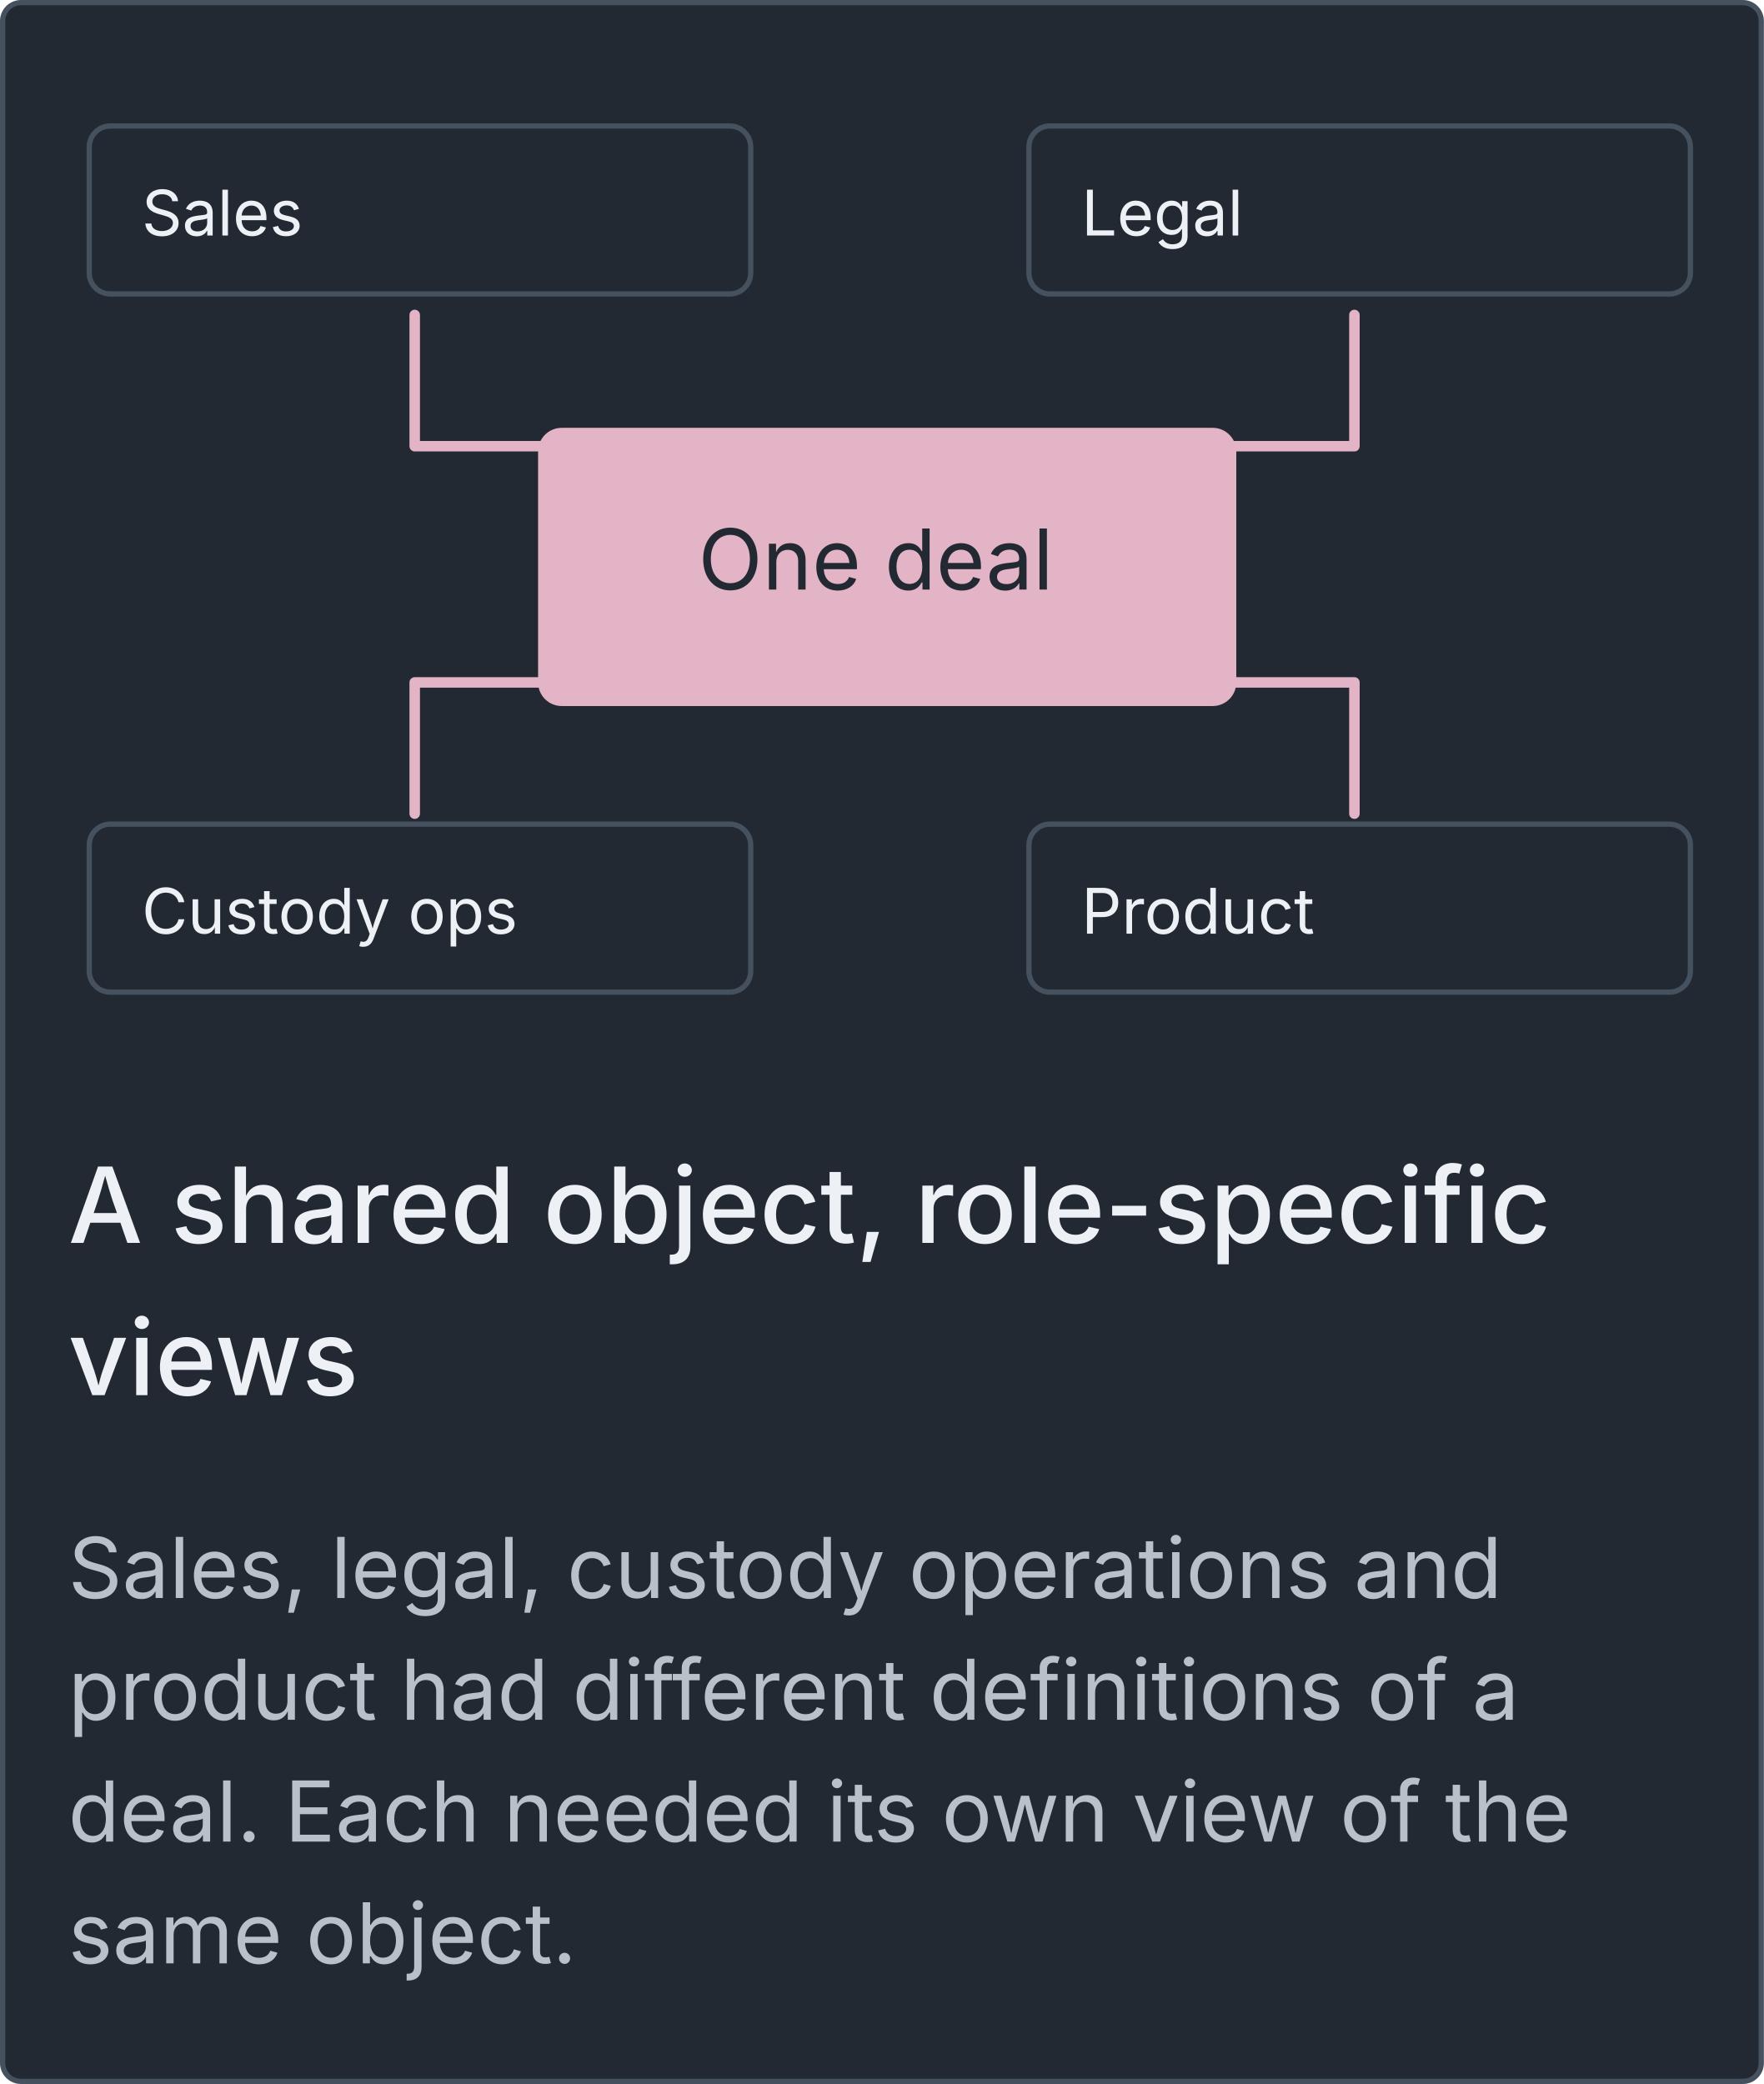
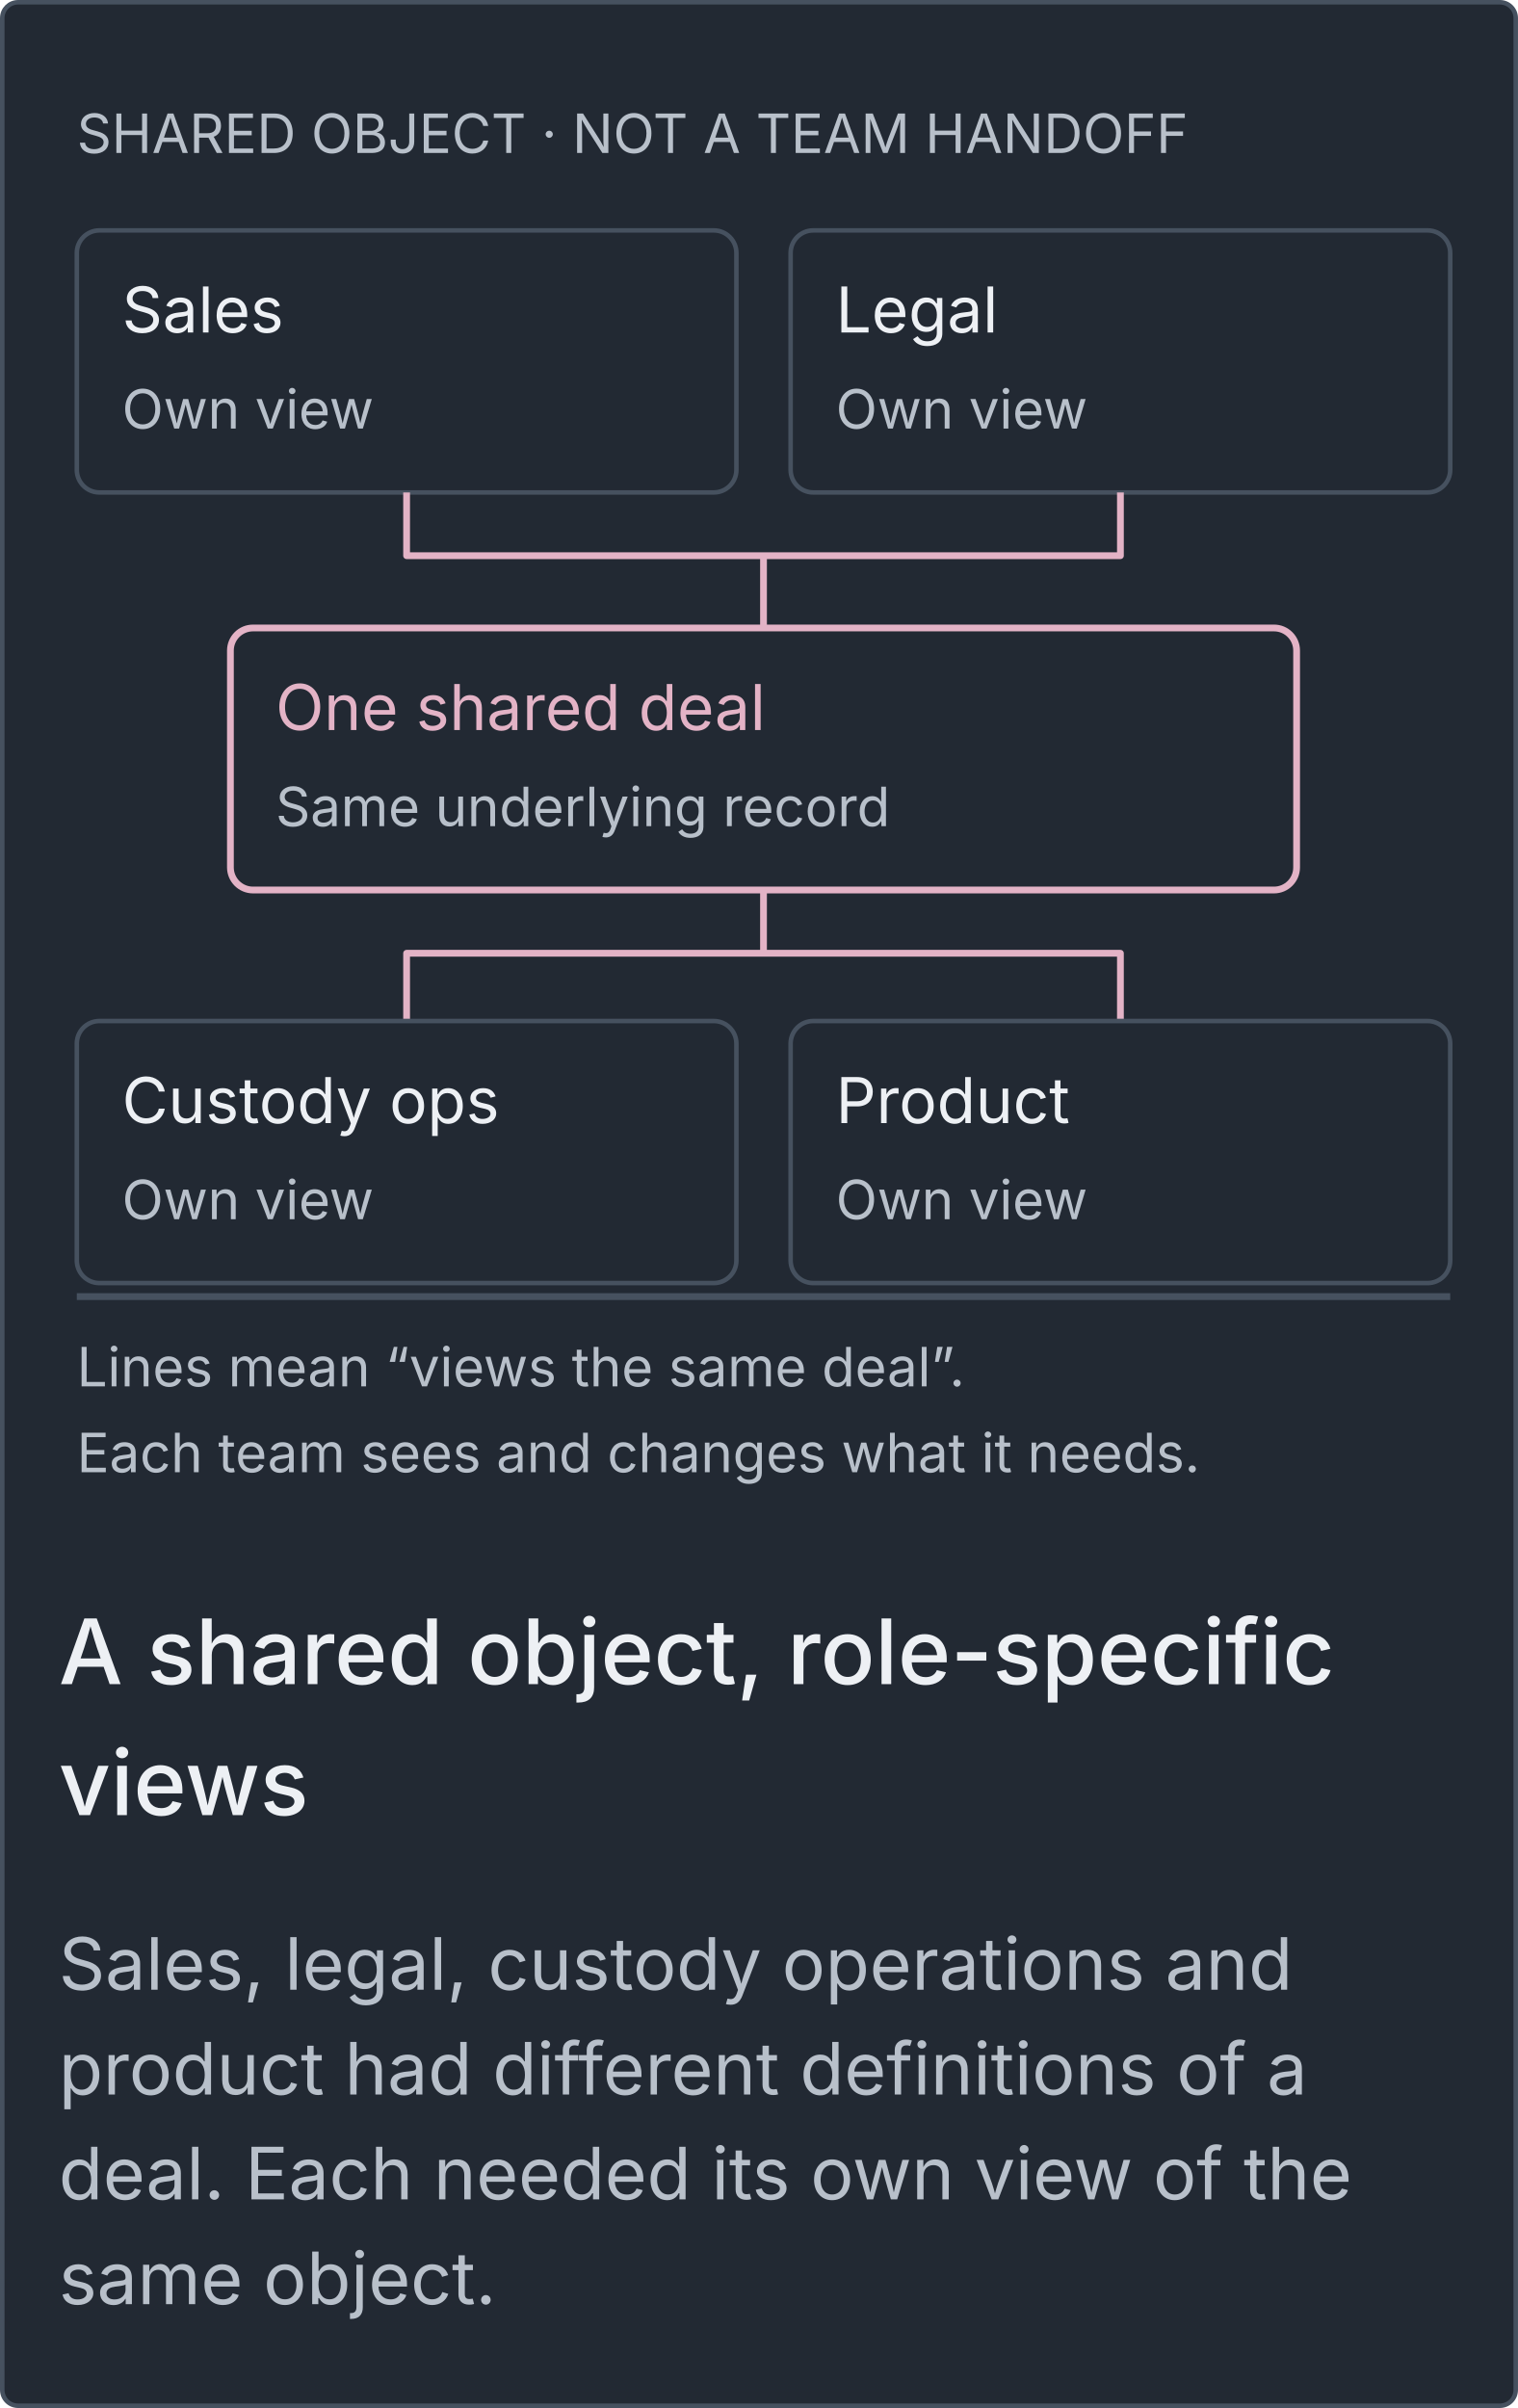
- <svg xmlns="http://www.w3.org/2000/svg" width="336" height="397" viewBox="0 0 336 397" fill="none">
-   <rect x="0.5" y="0.5" width="335" height="396" rx="3.5" fill="#222933" />
-   <rect x="0.5" y="0.5" width="335" height="396" rx="3.5" stroke="#46515F" />
-   <path d="M139 24H21C18.791 24 17 25.791 17 28V52C17 54.209 18.791 56 21 56H139C141.209 56 143 54.209 143 52V28C143 25.791 141.209 24 139 24Z" fill="#222933" stroke="#46515F" />
-   <text fill="#EDF0F4" style="white-space: pre" xml:space="preserve" font-family="Inter" font-size="12" letter-spacing="0em">
-     <tspan x="27" y="44.864">Sales</tspan>
+ <svg xmlns="http://www.w3.org/2000/svg" width="336" height="533" viewBox="0 0 336 533" fill="none">
+   <rect x="0.5" y="0.5" width="335" height="532" rx="3.5" fill="#222933" />
+   <rect x="0.5" y="0.5" width="335" height="532" rx="3.5" stroke="#46515F" />
+   <text fill="#B8C0CA" style="white-space: pre" xml:space="preserve" font-family="Inter" font-size="12" letter-spacing="0em">
+     <tspan x="17" y="33.864">SHARED OBJECT · NOT A TEAM HANDOFF</tspan>
  </text>
-   <path d="M318 24H200C197.791 24 196 25.791 196 28V52C196 54.209 197.791 56 200 56H318C320.209 56 322 54.209 322 52V28C322 25.791 320.209 24 318 24Z" fill="#222933" stroke="#46515F" />
-   <text fill="#EDF0F4" style="white-space: pre" xml:space="preserve" font-family="Inter" font-size="12" letter-spacing="0em">
-     <tspan x="206" y="44.864">Legal</tspan>
+   <path d="M158 51H22C19.239 51 17 53.239 17 56V104C17 106.761 19.239 109 22 109H158C160.761 109 163 106.761 163 104V56C163 53.239 160.761 51 158 51Z" fill="#222933" stroke="#46515F" />
+   <text fill="#EDF0F4" style="white-space: pre" xml:space="preserve" font-family="Inter" font-size="14" letter-spacing="0em">
+     <tspan x="27" y="73.591">Sales</tspan>
  </text>
-   <path d="M139 157H21C18.791 157 17 158.791 17 161V185C17 187.209 18.791 189 21 189H139C141.209 189 143 187.209 143 185V161C143 158.791 141.209 157 139 157Z" fill="#222933" stroke="#46515F" />
-   <text fill="#EDF0F4" style="white-space: pre" xml:space="preserve" font-family="Inter" font-size="12" letter-spacing="0em">
-     <tspan x="27" y="177.864">Custody ops</tspan>
+   <text fill="#B8C0CA" style="white-space: pre" xml:space="preserve" font-family="Inter" font-size="12" letter-spacing="0em">
+     <tspan x="27" y="94.864">Own view</tspan>
  </text>
-   <path d="M318 157H200C197.791 157 196 158.791 196 161V185C196 187.209 197.791 189 200 189H318C320.209 189 322 187.209 322 185V161C322 158.791 320.209 157 318 157Z" fill="#222933" stroke="#46515F" />
-   <text fill="#EDF0F4" style="white-space: pre" xml:space="preserve" font-family="Inter" font-size="12" letter-spacing="0em">
-     <tspan x="206" y="177.864">Product</tspan>
+   <path d="M316 51H180C177.239 51 175 53.239 175 56V104C175 106.761 177.239 109 180 109H316C318.761 109 321 106.761 321 104V56C321 53.239 318.761 51 316 51Z" fill="#222933" stroke="#46515F" />
+   <text fill="#EDF0F4" style="white-space: pre" xml:space="preserve" font-family="Inter" font-size="14" letter-spacing="0em">
+     <tspan x="185" y="73.591">Legal</tspan>
  </text>
-   <path d="M79 60V85H258V60M79 155V130H258V155" stroke="#E3B3C6" stroke-width="2" stroke-linecap="round" stroke-linejoin="round" />
-   <path d="M231 82H107C104.791 82 103 83.791 103 86V130C103 132.209 104.791 134 107 134H231C233.209 134 235 132.209 235 130V86C235 83.791 233.209 82 231 82Z" fill="#E3B3C6" stroke="#E3B3C6" />
-   <text fill="#222933" style="white-space: pre" xml:space="preserve" font-family="Inter" font-size="16" letter-spacing="0em">
-     <tspan x="133" y="112.318">One deal</tspan>
+   <text fill="#B8C0CA" style="white-space: pre" xml:space="preserve" font-family="Inter" font-size="12" letter-spacing="0em">
+     <tspan x="185" y="94.864">Own view</tspan>
+   </text>
+   <path d="M90 109V123H248V109M169 123V139" stroke="#E3B3C6" stroke-width="1.5" stroke-linejoin="round" />
+   <path d="M282 139H56C53.239 139 51 141.239 51 144V192C51 194.761 53.239 197 56 197H282C284.761 197 287 194.761 287 192V144C287 141.239 284.761 139 282 139Z" fill="#222933" stroke="#E3B3C6" stroke-width="1.5" />
+   <text fill="#E3B3C6" style="white-space: pre" xml:space="preserve" font-family="Inter" font-size="14" letter-spacing="0em">
+     <tspan x="61" y="161.591">One shared deal</tspan>
+   </text>
+   <text fill="#B8C0CA" style="white-space: pre" xml:space="preserve" font-family="Inter" font-size="12" letter-spacing="0em">
+     <tspan x="61" y="182.864">Same underlying record</tspan>
+   </text>
+   <path d="M169 197V211M90 226V211H248V226" stroke="#E3B3C6" stroke-width="1.5" stroke-linejoin="round" />
+   <path d="M158 226H22C19.239 226 17 228.239 17 231V279C17 281.761 19.239 284 22 284H158C160.761 284 163 281.761 163 279V231C163 228.239 160.761 226 158 226Z" fill="#222933" stroke="#46515F" />
+   <text fill="#EDF0F4" style="white-space: pre" xml:space="preserve" font-family="Inter" font-size="14" letter-spacing="0em">
+     <tspan x="27" y="248.591">Custody ops</tspan>
+   </text>
+   <text fill="#B8C0CA" style="white-space: pre" xml:space="preserve" font-family="Inter" font-size="12" letter-spacing="0em">
+     <tspan x="27" y="269.864">Own view</tspan>
+   </text>
+   <path d="M316 226H180C177.239 226 175 228.239 175 231V279C175 281.761 177.239 284 180 284H316C318.761 284 321 281.761 321 279V231C321 228.239 318.761 226 316 226Z" fill="#222933" stroke="#46515F" />
+   <text fill="#EDF0F4" style="white-space: pre" xml:space="preserve" font-family="Inter" font-size="14" letter-spacing="0em">
+     <tspan x="185" y="248.591">Product</tspan>
+   </text>
+   <text fill="#B8C0CA" style="white-space: pre" xml:space="preserve" font-family="Inter" font-size="12" letter-spacing="0em">
+     <tspan x="185" y="269.864">Own view</tspan>
+   </text>
+   <path d="M17 287H321" stroke="#46515F" stroke-width="1.5" stroke-linejoin="round" />
+   <text fill="#B8C0CA" style="white-space: pre" xml:space="preserve" font-family="Inter" font-size="12" letter-spacing="0em">
+     <tspan x="17" y="306.864">Lines mean “views the same deal”.</tspan>
+   </text>
+   <text fill="#B8C0CA" style="white-space: pre" xml:space="preserve" font-family="Inter" font-size="12" letter-spacing="0em">
+     <tspan x="17" y="325.864">Each team sees and changes what it needs.</tspan>
  </text>
  <text fill="#EDF0F4" style="white-space: pre" xml:space="preserve" font-family="Inter" font-size="20" font-weight="500" letter-spacing="0em">
-     <tspan x="13" y="236.773">A shared object, role-specific </tspan>
-     <tspan x="13" y="265.773">views</tspan>
+     <tspan x="13" y="372.773">A shared object, role-specific </tspan>
+     <tspan x="13" y="401.773">views</tspan>
  </text>
  <text fill="#B8C0CA" style="white-space: pre" xml:space="preserve" font-family="Inter" font-size="16" letter-spacing="0em">
-     <tspan x="13" y="304.418">Sales, legal, custody operations and </tspan>
-     <tspan x="13" y="327.618">product had different definitions of a </tspan>
-     <tspan x="13" y="350.818">deal. Each needed its own view of the </tspan>
-     <tspan x="13" y="374.018">same object.</tspan>
+     <tspan x="13" y="440.418">Sales, legal, custody operations and </tspan>
+     <tspan x="13" y="463.618">product had different definitions of a </tspan>
+     <tspan x="13" y="486.818">deal. Each needed its own view of the </tspan>
+     <tspan x="13" y="510.018">same object.</tspan>
  </text>
</svg>
